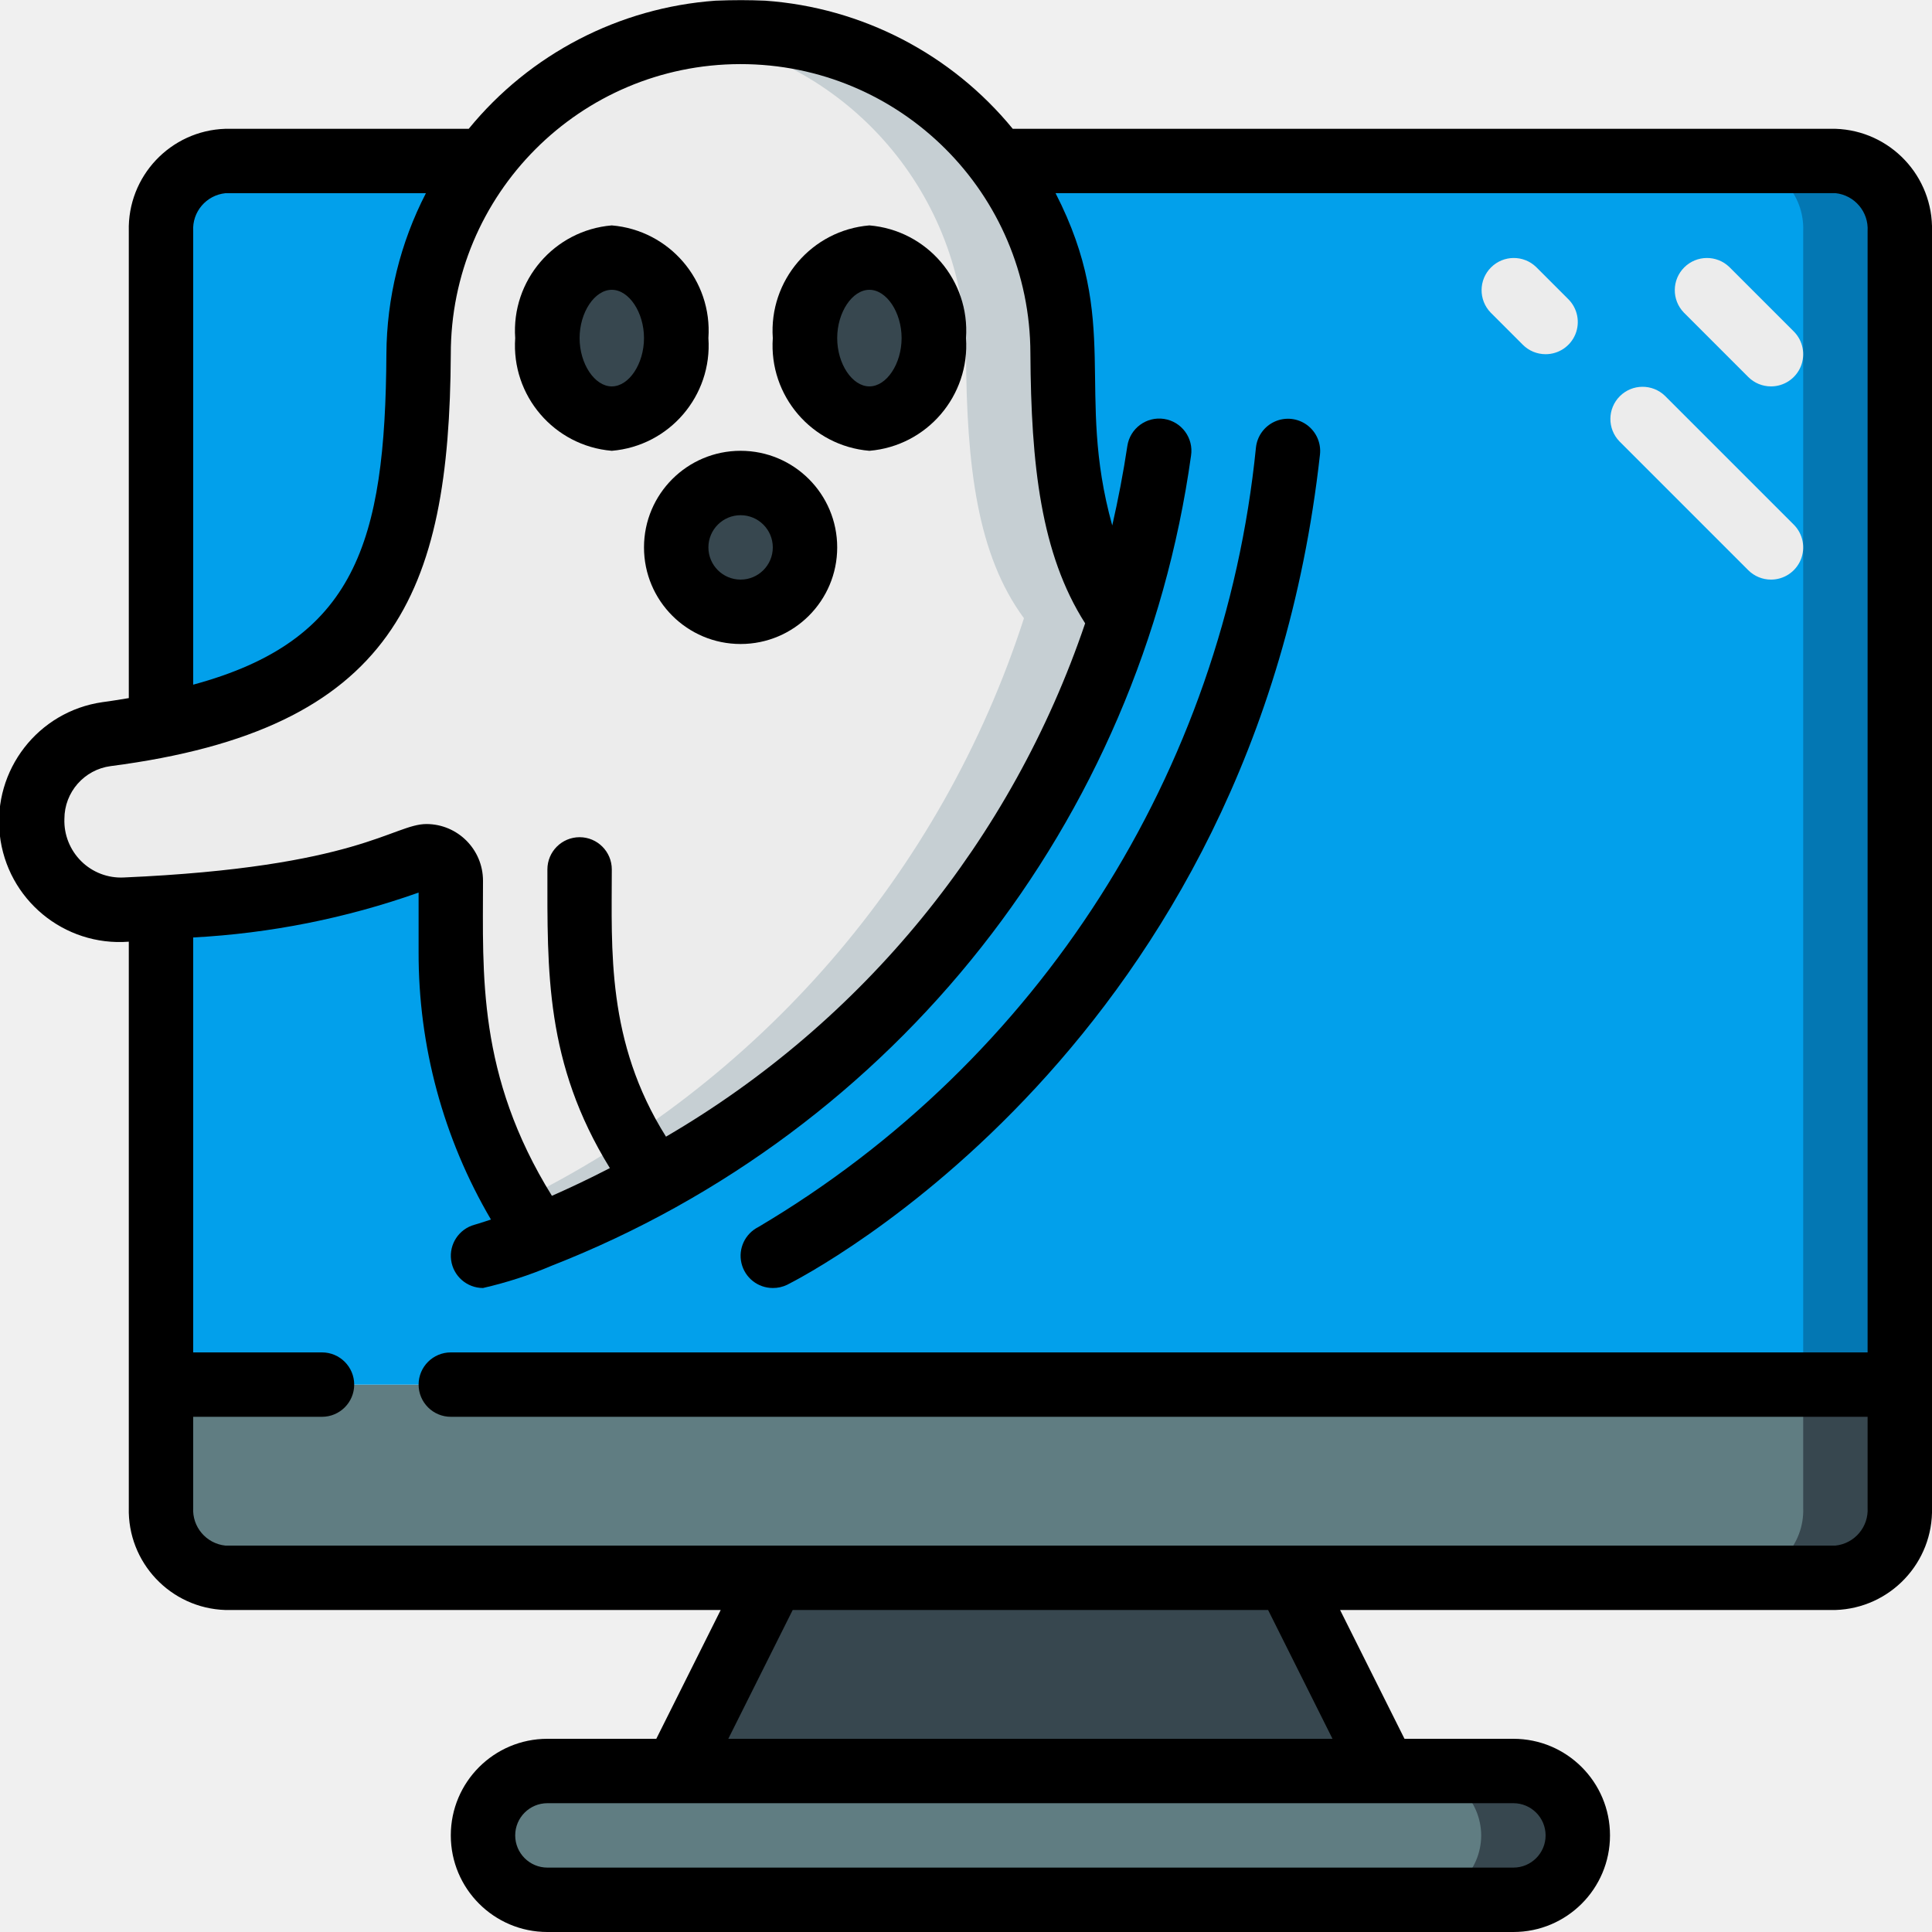
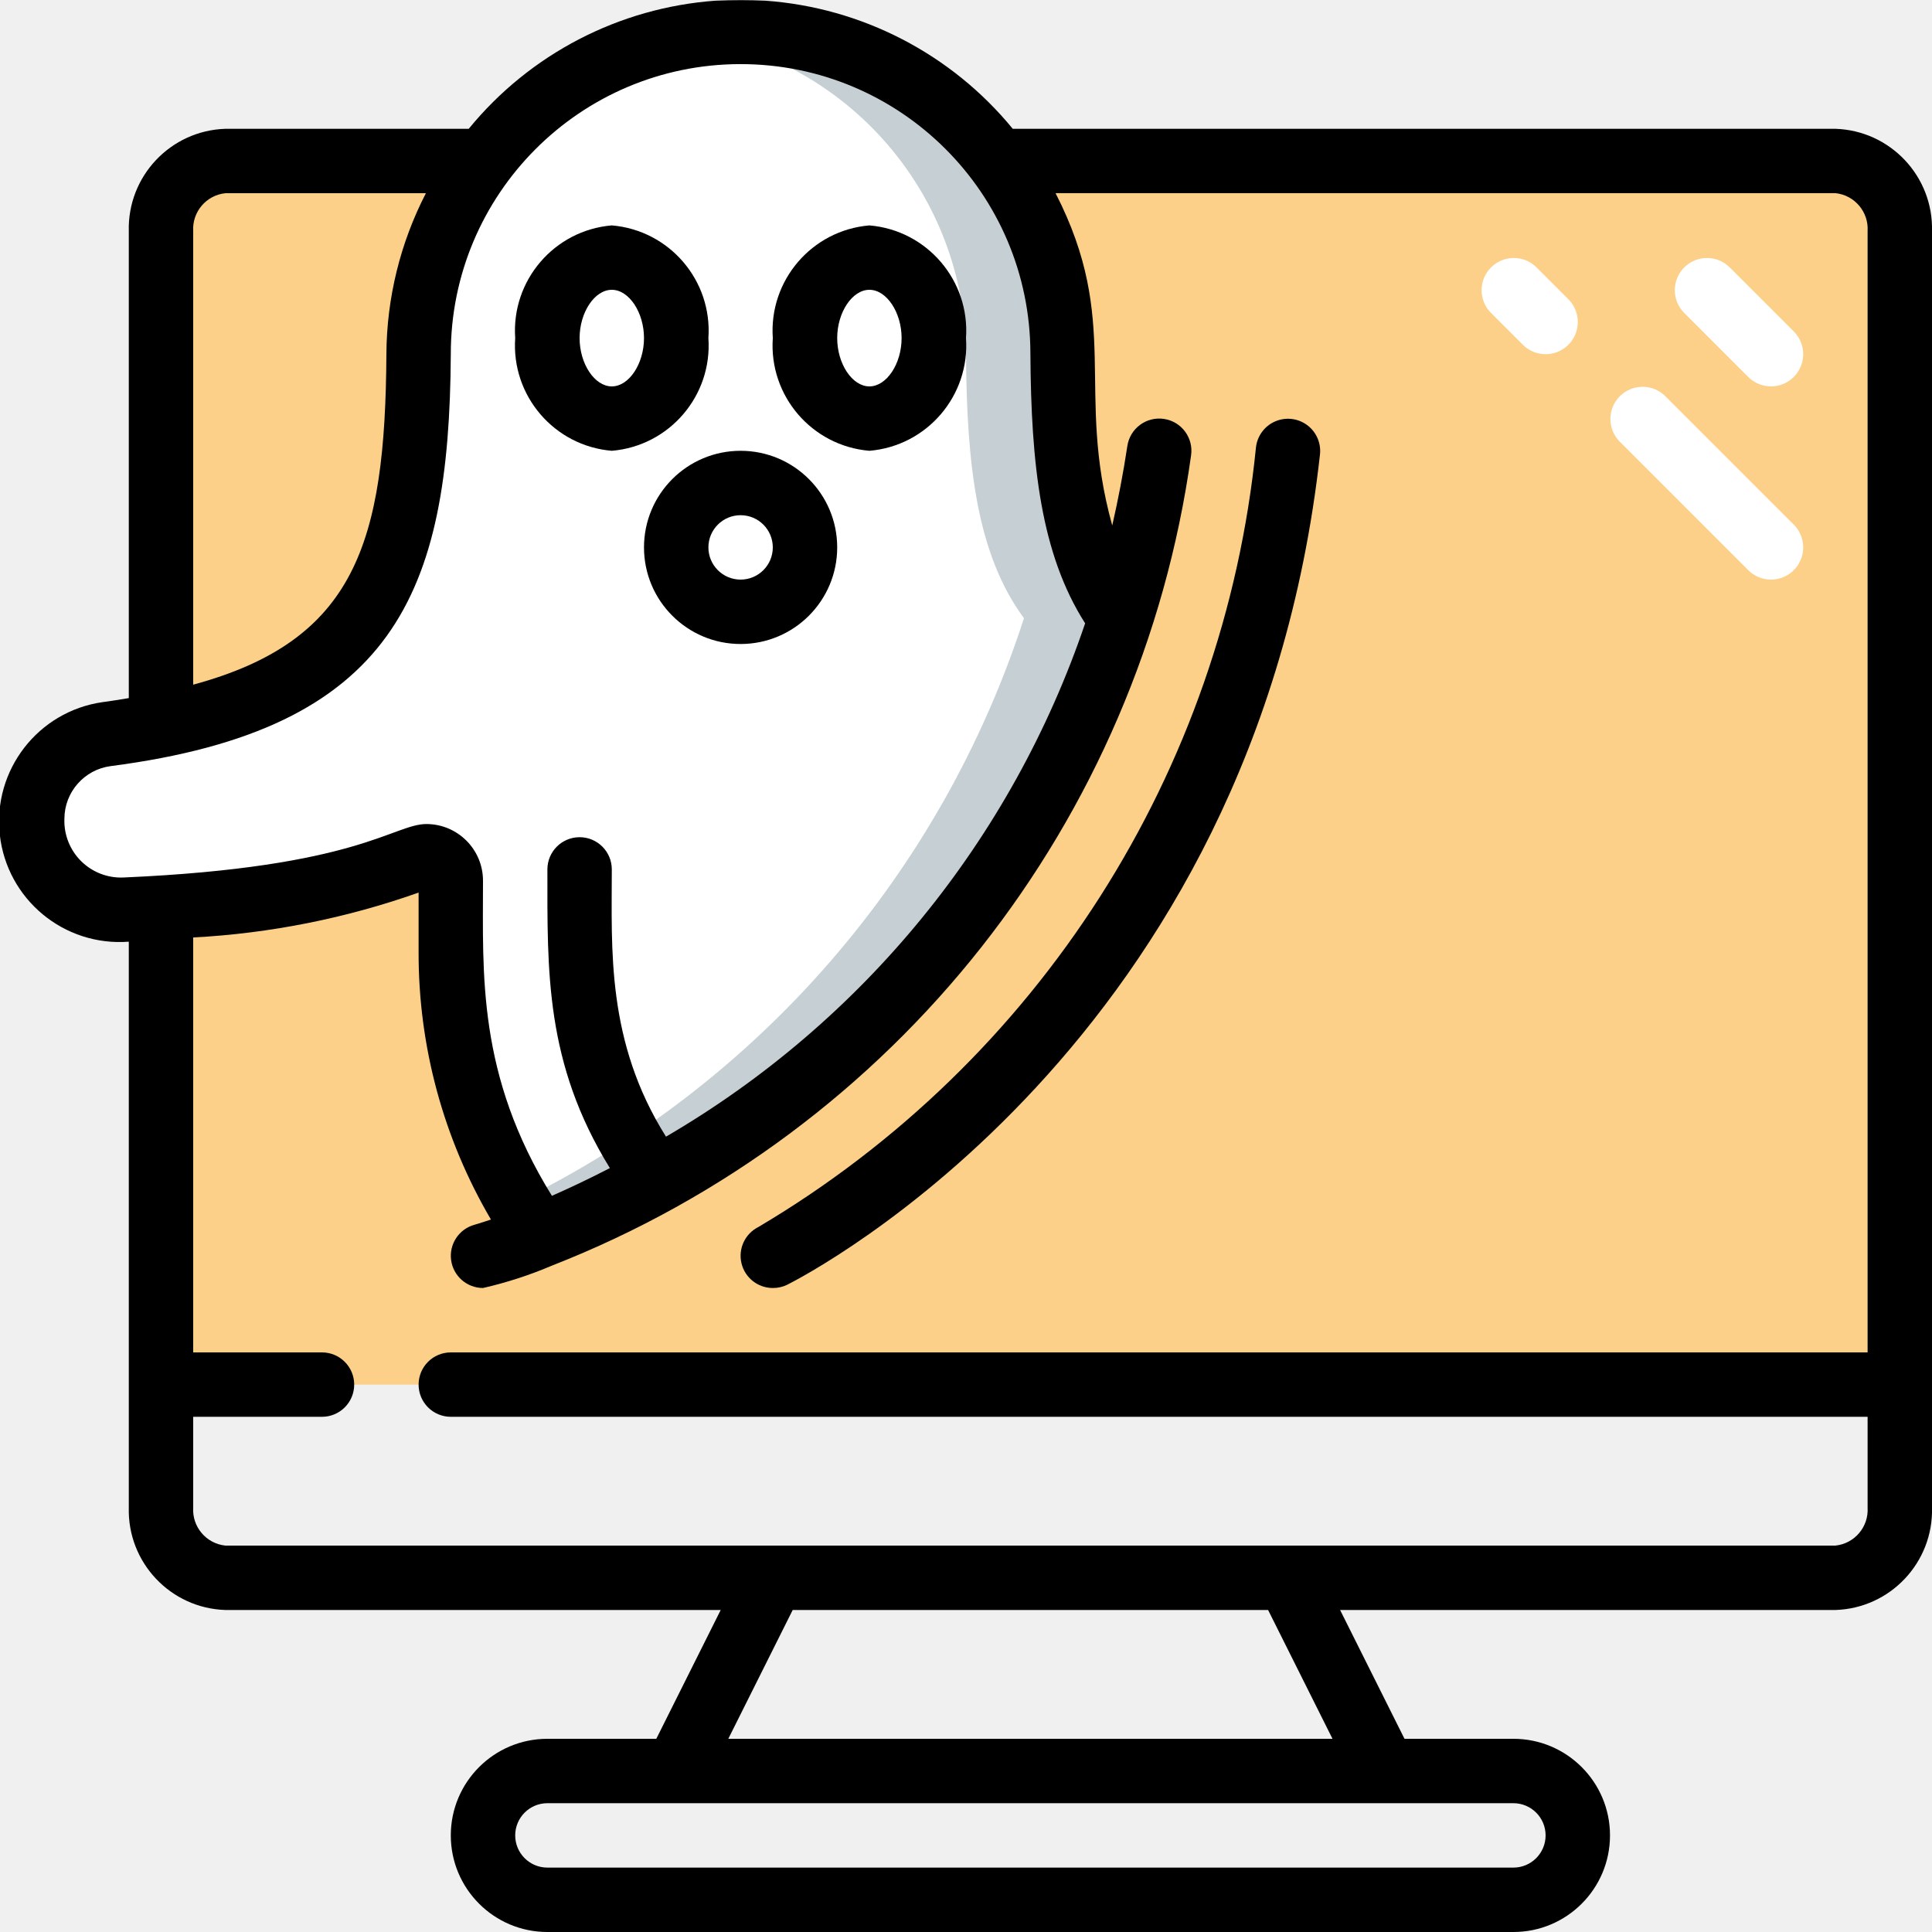
- <svg xmlns="http://www.w3.org/2000/svg" viewBox="0 0 60 60">
-   <g id="Page-1" fill="none" fill-rule="evenodd">
-     <g id="033---Computer-Ghost" fill-rule="nonzero" transform="translate(-1)">
-       <path id="Shape" d="m60 43v3.82c.045 1.153-.848 2.126-2 2.18h-50c-1.152-.054-2.045-1.027-2-2.18v-3.82z" fill="#607d82" />
-       <path id="Shape" d="m57 43v3.82c.045 1.153-.848 2.126-2 2.18h3c1.152-.054 2.045-1.027 2-2.18v-3.82z" fill="#37474f" />
-       <path id="Shape" d="m60 7.18v35.82h-54v-35.82c-.045-1.153.848-2.126 2-2.18h50c1.152.054 2.045 1.027 2 2.18z" fill="#02a0eb" />
-       <path id="Shape" d="m58 5h-3c1.152.054 2.045 1.027 2 2.18v35.82h3v-35.82c.045-1.153-.848-2.126-2-2.18z" fill="#0377b3" />
-       <path id="Shape" d="m44 55h-22l3-6h16z" fill="#37474f" />
-       <path id="Shape" d="m50 57c-.003 1.103-.897 1.997-2 2h-30c-1.101-.008-1.992-.899-2-2 .003-1.103.897-1.997 2-2h30c1.101.008 1.992.899 2 2z" fill="#607d82" />
-       <path id="Shape" d="m49.41 55.59c-.37-.38-.879-.593-1.41-.59l-3-0c1.101.008 1.992.899 2 2-.003 1.103-.897 1.997-2 2h3c1.103-.003 1.997-.897 2-2 .003-.531-.21-1.04-.59-1.41z" fill="#37474f" />
-       <path id="Shape" d="m35.8 19.2c-3.93 12.36-13.97 17.54-18.04 19.18-1.804-2.587-2.767-5.666-2.76-8.82v-2.21c.001-.256-.128-.494-.342-.634-.214-.139-.484-.161-.718-.056-1.27.57-4.01 1.37-9.05 1.59-.754.036-1.491-.239-2.037-.76-.546-.522-.855-1.244-.853-2-.033-1.356.964-2.518 2.31-2.69 8.41-1.09 9.65-4.92 9.69-11.8.033-5.235 4.071-9.572 9.29-9.98.476-.027.954-.027 1.43 0 5.209.402 9.242 4.726 9.28 9.95.02 3.53.35 6.26 1.8 8.23z" fill="#ececec" />
-       <path id="Shape" d="m34 10.97c-.015-2.906-1.291-5.662-3.497-7.553s-5.124-2.732-7.998-2.304c4.86.767 8.454 4.937 8.495 9.857.02 3.53.35 6.26 1.8 8.23-2.562 7.922-8.234 14.462-15.714 18.119.211.363.434.718.674 1.061 4.07-1.64 14.11-6.82 18.04-19.18-1.45-1.97-1.78-4.7-1.8-8.23z" fill="#c6cfd3" />
-       <ellipse id="Oval" cx="20" cy="10.5" fill="#37474f" rx="2" ry="2.5" />
-       <ellipse id="Oval" cx="28" cy="10.5" fill="#37474f" rx="2" ry="2.5" />
-       <circle id="Oval" cx="24" cy="17" fill="#37474f" r="2" />
-       <path id="Shape" d="m56 12c-.265-0-.52-.105-.707-.293l-2-2c-.379-.392-.374-1.016.012-1.402.386-.386 1.009-.391 1.402-.012l2 2c.286.286.371.716.217 1.09-.155.374-.519.617-.924.617z" fill="#ececec" />
-       <path id="Shape" d="m56 18c-.265-0-.52-.105-.707-.293l-4-4c-.379-.392-.374-1.016.012-1.402s1.009-.391 1.402-.012l4 4c.286.286.371.716.217 1.09-.155.374-.519.617-.924.617z" fill="#ececec" />
-       <path id="Shape" d="m49 11c-.265-0-.52-.105-.707-.293l-1-1c-.379-.392-.374-1.016.012-1.402.386-.386 1.009-.391 1.402-.012l1 1c.286.286.371.716.217 1.09-.155.374-.519.617-.924.617z" fill="#ececec" />
-       <g fill="#000">
-         <path id="Shape" d="m58 4h-25.548c-1.907-2.327-4.688-3.766-7.689-3.979-.5-.021-.969-.023-1.541 0-2.993.216-5.766 1.655-7.665 3.979h-7.557c-1.704.054-3.045 1.475-3 3.18v14.5c-.269.043-.53.089-.818.126-1.999.287-3.409 2.108-3.189 4.115.221 2.007 1.993 3.478 4.007 3.324v17.575c-.045 1.705 1.296 3.126 3 3.18h15.382l-2 4h-3.382c-1.657 0-3 1.343-3 3s1.343 3 3 3h30c1.657 0 3-1.343 3-3s-1.343-3-3-3h-3.382l-2-4h15.382c1.704-.054 3.045-1.475 3-3.18v-39.64c.045-1.705-1.296-3.126-3-3.18zm-51 3.18c-.037-.598.404-1.118 1-1.18h6.227c-.797 1.545-1.217 3.256-1.227 4.994-.034 5.863-.962 8.906-6 10.269zm-2.154 20.071c-.492.025-.973-.158-1.323-.505s-.541-.824-.523-1.316c.001-.829.616-1.53 1.438-1.638 8.823-1.144 10.519-5.376 10.562-12.786-.008-4.971 4.014-9.007 8.985-9.015 4.971-.008 9.007 4.014 9.015 8.985.02 3.456.325 6.229 1.7 8.382-2.274 6.71-6.897 12.372-13.017 15.942-1.859-2.957-1.683-5.825-1.683-8.3 0-.552-.448-1-1-1s-1 .448-1 1c0 3.161-.075 6.01 1.94 9.276-.657.34-1.264.625-1.8.861-2.326-3.753-2.14-6.893-2.14-9.787-.001-.969-.784-1.755-1.753-1.759-1.035 0-2.104 1.341-9.401 1.66zm44.154 29.749c0 .552-.448 1-1 1h-30c-.552 0-1-.448-1-1s.448-1 1-1h30c.552 0 1 .448 1 1zm-6.618-3h-18.764l2-4h14.764zm15.618-6h-50c-.596-.062-1.037-.582-1-1.18v-2.82h4c.552 0 1-.448 1-1s-.448-1-1-1h-4v-12.886c2.388-.127 4.746-.596 7-1.394v1.84c-.009 2.923.767 5.794 2.247 8.314-.323.109-.508.161-.512.162-.482.133-.792.602-.725 1.098.067.496.49.866.99.866.73-.167 1.444-.398 2.133-.692 10.681-4.18 18.273-13.8 19.856-25.159.083-.546-.293-1.056-.839-1.139s-1.056.293-1.139.839c-.125.834-.284 1.658-.469 2.47-1.165-4.189.3-6.3-1.761-10.321h24.219c.596.062 1.037.582 1 1.18v34.822h-44c-.552 0-1 .448-1 1s.448 1 1 1h44v2.82c.037.598-.404 1.118-1 1.18z" />
-         <path id="Shape" d="m20 14c1.789-.15 3.125-1.709 3-3.5.125-1.791-1.211-3.35-3-3.5-1.789.15-3.125 1.709-3 3.5-.125 1.791 1.211 3.35 3 3.5zm0-5c.533 0 1 .7 1 1.5s-.467 1.5-1 1.5-1-.7-1-1.5.467-1.5 1-1.5z" />
-         <path id="Shape" d="m28 14c1.789-.15 3.125-1.709 3-3.5.125-1.791-1.211-3.35-3-3.5-1.789.15-3.125 1.709-3 3.5-.125 1.791 1.211 3.35 3 3.5zm0-5c.533 0 1 .7 1 1.5s-.467 1.5-1 1.5-1-.7-1-1.5.467-1.5 1-1.5z" />
-         <path id="Shape" d="m21 17c0 1.657 1.343 3 3 3s3-1.343 3-3-1.343-3-3-3-3 1.343-3 3zm3-1c.552 0 1 .448 1 1s-.448 1-1 1-1-.448-1-1 .448-1 1-1z" />
-         <path id="Shape" d="m25 40c.154.002.307-.033.446-.1.592-.3 14.51-7.455 16.547-25.785.039-.355-.114-.704-.402-.916-.288-.212-.667-.254-.994-.11-.327.144-.553.451-.592.806-1.009 10.068-6.746 19.056-15.453 24.211-.414.208-.632.673-.525 1.124s.509.77.973.77z" />
+ <svg xmlns="http://www.w3.org/2000/svg" version="1.1" id="Layer_1" x="0px" y="0px" viewBox="0 0 2000 2000" enable-background="new 0 0 2000 2000" xml:space="preserve">
+   <g id="Page-1">
+     <g id="_x30_33---Computer-Ghost" transform="translate(-1)">
+       <path id="Shape_2_" fill="#FCD088" d="M1967.666,239.333v1194H167.667v-1194c-1.507-38.421,28.258-70.865,66.667-72.667H1901    C1939.408,168.468,1969.174,200.912,1967.666,239.333L1967.666,239.333z" />
+       <path id="Shape_3_" fill="none" d="M1901,166.667h-100c38.408,1.802,68.174,34.246,66.666,72.667v1194h100v-1194    C1969.174,200.912,1939.408,168.468,1901,166.667z" />
+       <path id="Shape_7_" fill="#FFFFFF" d="M1161,640c-131,412-465.667,584.667-601.333,639.333c-60.123-86.229-92.244-188.879-92-294    v-73.666c0.027-8.519-4.269-16.47-11.407-21.117c-7.139-4.646-16.147-5.355-23.927-1.883c-42.333,19-133.667,45.666-301.667,53    c-25.146,1.205-49.688-7.956-67.894-25.344c-18.207-17.389-28.486-41.48-28.439-66.656c-1.101-45.204,32.149-83.924,77-89.667    c280.333-36.333,321.667-164,323-393.333C435.448,192.165,570.025,47.593,744,34c15.877-0.883,31.79-0.883,47.667,0    C965.293,47.386,1099.73,191.529,1101,365.667C1101.667,483.333,1112.666,574.333,1161,640L1161,640z" />
+       <path id="Shape_8_" fill="#C6CFD3" d="M1101,365.667c-0.509-96.854-43.041-188.717-116.566-251.766    C910.909,50.852,813.633,22.83,717.833,37.1C879.849,62.679,999.617,201.65,1001,365.667c0.667,117.667,11.667,208.667,60,274.333    c-85.413,264.058-274.479,482.061-523.8,603.967c7.033,12.101,14.467,23.935,22.467,35.366C695.333,1224.667,1030,1052,1161,640    C1112.667,574.333,1101.667,483.333,1101,365.667L1101,365.667z" />
+       <path id="Shape_9_" fill="#FFFFFF" d="M1834.334,400c-8.84-0.002-17.316-3.515-23.566-9.767l-66.668-66.667    c-12.632-13.079-12.451-33.869,0.406-46.727c12.857-12.858,33.648-13.039,46.729-0.406L1857.9,343.1    c9.529,9.533,12.381,23.868,7.223,36.322S1847.813,399.997,1834.334,400L1834.334,400z" />
+       <path id="Shape_10_" fill="#FFFFFF" d="M1834.334,600c-8.84-0.002-17.316-3.515-23.566-9.767L1677.434,456.9    c-12.633-13.08-12.451-33.87,0.406-46.729c12.857-12.857,33.646-13.038,46.727-0.406L1857.9,543.1    c9.529,9.533,12.381,23.868,7.223,36.322S1847.813,599.997,1834.334,600L1834.334,600z" />
+       <path id="Shape_11_" fill="#FFFFFF" d="M1601,366.667c-8.84-0.001-17.316-3.515-23.566-9.767l-33.334-33.333    c-12.632-13.079-12.451-33.869,0.406-46.727c12.857-12.858,33.648-13.039,46.729-0.406l33.332,33.333    c9.531,9.533,12.382,23.868,7.224,36.322C1626.631,358.542,1614.479,366.664,1601,366.667L1601,366.667z" />
+       <g>
+         <path id="Shape_12_" d="M1901,133.333h-851.6C985.832,55.77,893.133,7.799,793.1,0.7c-16.666-0.7-32.3-0.767-51.365,0     c-99.777,7.213-192.186,55.183-255.5,132.633h-251.9c-56.815,1.814-101.496,49.176-100,106v483.333     c-8.967,1.433-17.667,2.967-27.267,4.199c-66.62,9.583-113.641,70.268-106.284,137.17c7.357,66.901,66.44,115.92,133.551,110.797     v585.834c-1.496,56.823,43.185,104.186,100,106h512.732L680.4,1800H567.667c-55.229,0-100,44.771-100,100s44.771,100,100,100     h1000c55.228,0,99.999-44.771,99.999-100s-44.771-100-99.999-100h-112.733l-66.666-133.333H1901     c56.814-1.813,101.496-49.177,100-106V239.333C2002.496,182.509,1957.814,135.147,1901,133.333z M201,239.333     c-1.232-19.928,13.474-37.28,33.333-39.333H441.9c-26.563,51.49-40.577,108.53-40.9,166.467     c-1.133,195.435-32.066,296.866-200,342.3V239.333z M129.2,908.366c-16.412,0.824-32.417-5.277-44.116-16.817     s-18.018-27.46-17.417-43.882c0.03-27.644,20.527-50.99,47.933-54.601c294.1-38.134,350.633-179.2,352.067-426.2     c-0.276-165.687,133.813-300.224,299.5-300.5c165.685-0.276,300.224,133.813,300.5,299.5     c0.666,115.2,10.833,207.633,56.666,279.399c-75.787,223.681-229.894,412.414-433.899,531.4     C628.467,1078.1,634.333,982.5,634.333,900c0-18.409-14.924-33.333-33.333-33.333S567.667,881.591,567.667,900     c0,105.366-2.5,200.333,64.667,309.2c-21.9,11.333-42.134,20.833-60,28.7C494.8,1112.8,501,1008.134,501,911.667     c-0.018-32.297-26.137-58.505-58.434-58.634C408.066,853.033,372.434,897.733,129.2,908.366L129.2,908.366z M1601,1900     c0,18.409-14.924,33.333-33.333,33.333h-1000c-18.409,0-33.334-14.924-33.334-33.333s14.925-33.333,33.334-33.333h1000     C1586.076,1866.667,1601,1881.591,1601,1900z M1380.4,1800H754.934l66.666-133.333h492.135L1380.4,1800z M1901,1600H234.333     c-19.86-2.054-34.565-19.405-33.333-39.333v-94h133.333c18.41,0,33.334-14.924,33.334-33.334     c0-18.409-14.924-33.333-33.334-33.333H201V970.467c79.604-4.219,158.188-19.868,233.333-46.467v61.333     c-0.289,97.417,25.577,193.126,74.9,277.134c-10.768,3.633-16.935,5.366-17.066,5.399c-16.075,4.435-26.4,20.064-24.171,36.591     c2.229,16.526,16.328,28.861,33.004,28.876c24.34-5.557,48.134-13.276,71.1-23.066     c356.019-139.323,609.092-459.985,661.867-838.634c2.762-18.207-9.76-35.205-27.967-37.966     c-18.207-2.762-35.205,9.759-37.967,27.966c-4.167,27.801-9.467,55.269-15.633,82.334c-38.834-139.634,10-210-58.7-344.034H1901     c19.859,2.053,34.564,19.406,33.333,39.333V1400H467.666c-18.409,0-33.333,14.924-33.333,33.333s14.924,33.333,33.333,33.333     h1466.667v94C1935.564,1580.594,1920.859,1597.946,1901,1600L1901,1600z" />
+         <path id="Shape_13_" d="M634.333,466.667c59.622-5.013,104.165-56.979,100-116.667c4.165-59.687-40.378-111.654-100-116.667     c-59.622,5.012-104.165,56.979-100,116.667C530.168,409.688,574.711,461.654,634.333,466.667z M634.333,300     c17.767,0,33.334,23.333,33.334,50s-15.567,50-33.334,50S601,376.667,601,350S616.566,300,634.333,300z" />
+         <path id="Shape_14_" d="M901,466.667c59.622-5.013,104.165-56.979,100-116.667c4.165-59.687-40.378-111.654-100-116.667     c-59.622,5.013-104.165,56.98-100,116.667C796.835,409.688,841.378,461.654,901,466.667z M901,300     c17.768,0,33.333,23.333,33.333,50S918.768,400,901,400s-33.333-23.333-33.333-50S883.232,300,901,300z" />
+         <path id="Shape_15_" d="M667.667,566.667c0,55.229,44.771,100,100,100s100-44.771,100-100s-44.771-100-100-100     S667.667,511.438,667.667,566.667z M767.667,533.333c18.409,0,33.333,14.924,33.333,33.334C801,585.076,786.076,600,767.667,600     s-33.334-14.924-33.334-33.333C734.333,548.257,749.258,533.333,767.667,533.333z" />
+         <path id="Shape_16_" d="M801,1333.333c5.146,0.052,10.234-1.089,14.867-3.333c19.731-10,483.666-248.5,551.566-859.5     c1.31-11.837-3.796-23.475-13.393-30.527c-9.597-7.054-22.227-8.451-33.133-3.667c-10.907,4.784-18.434,15.023-19.742,26.861     c-33.632,335.604-224.861,635.212-515.102,807.033c-13.813,6.924-21.06,22.435-17.502,37.473     C772.121,1322.711,785.547,1333.332,801,1333.333L801,1333.333z" />
      </g>
    </g>
  </g>
</svg>
